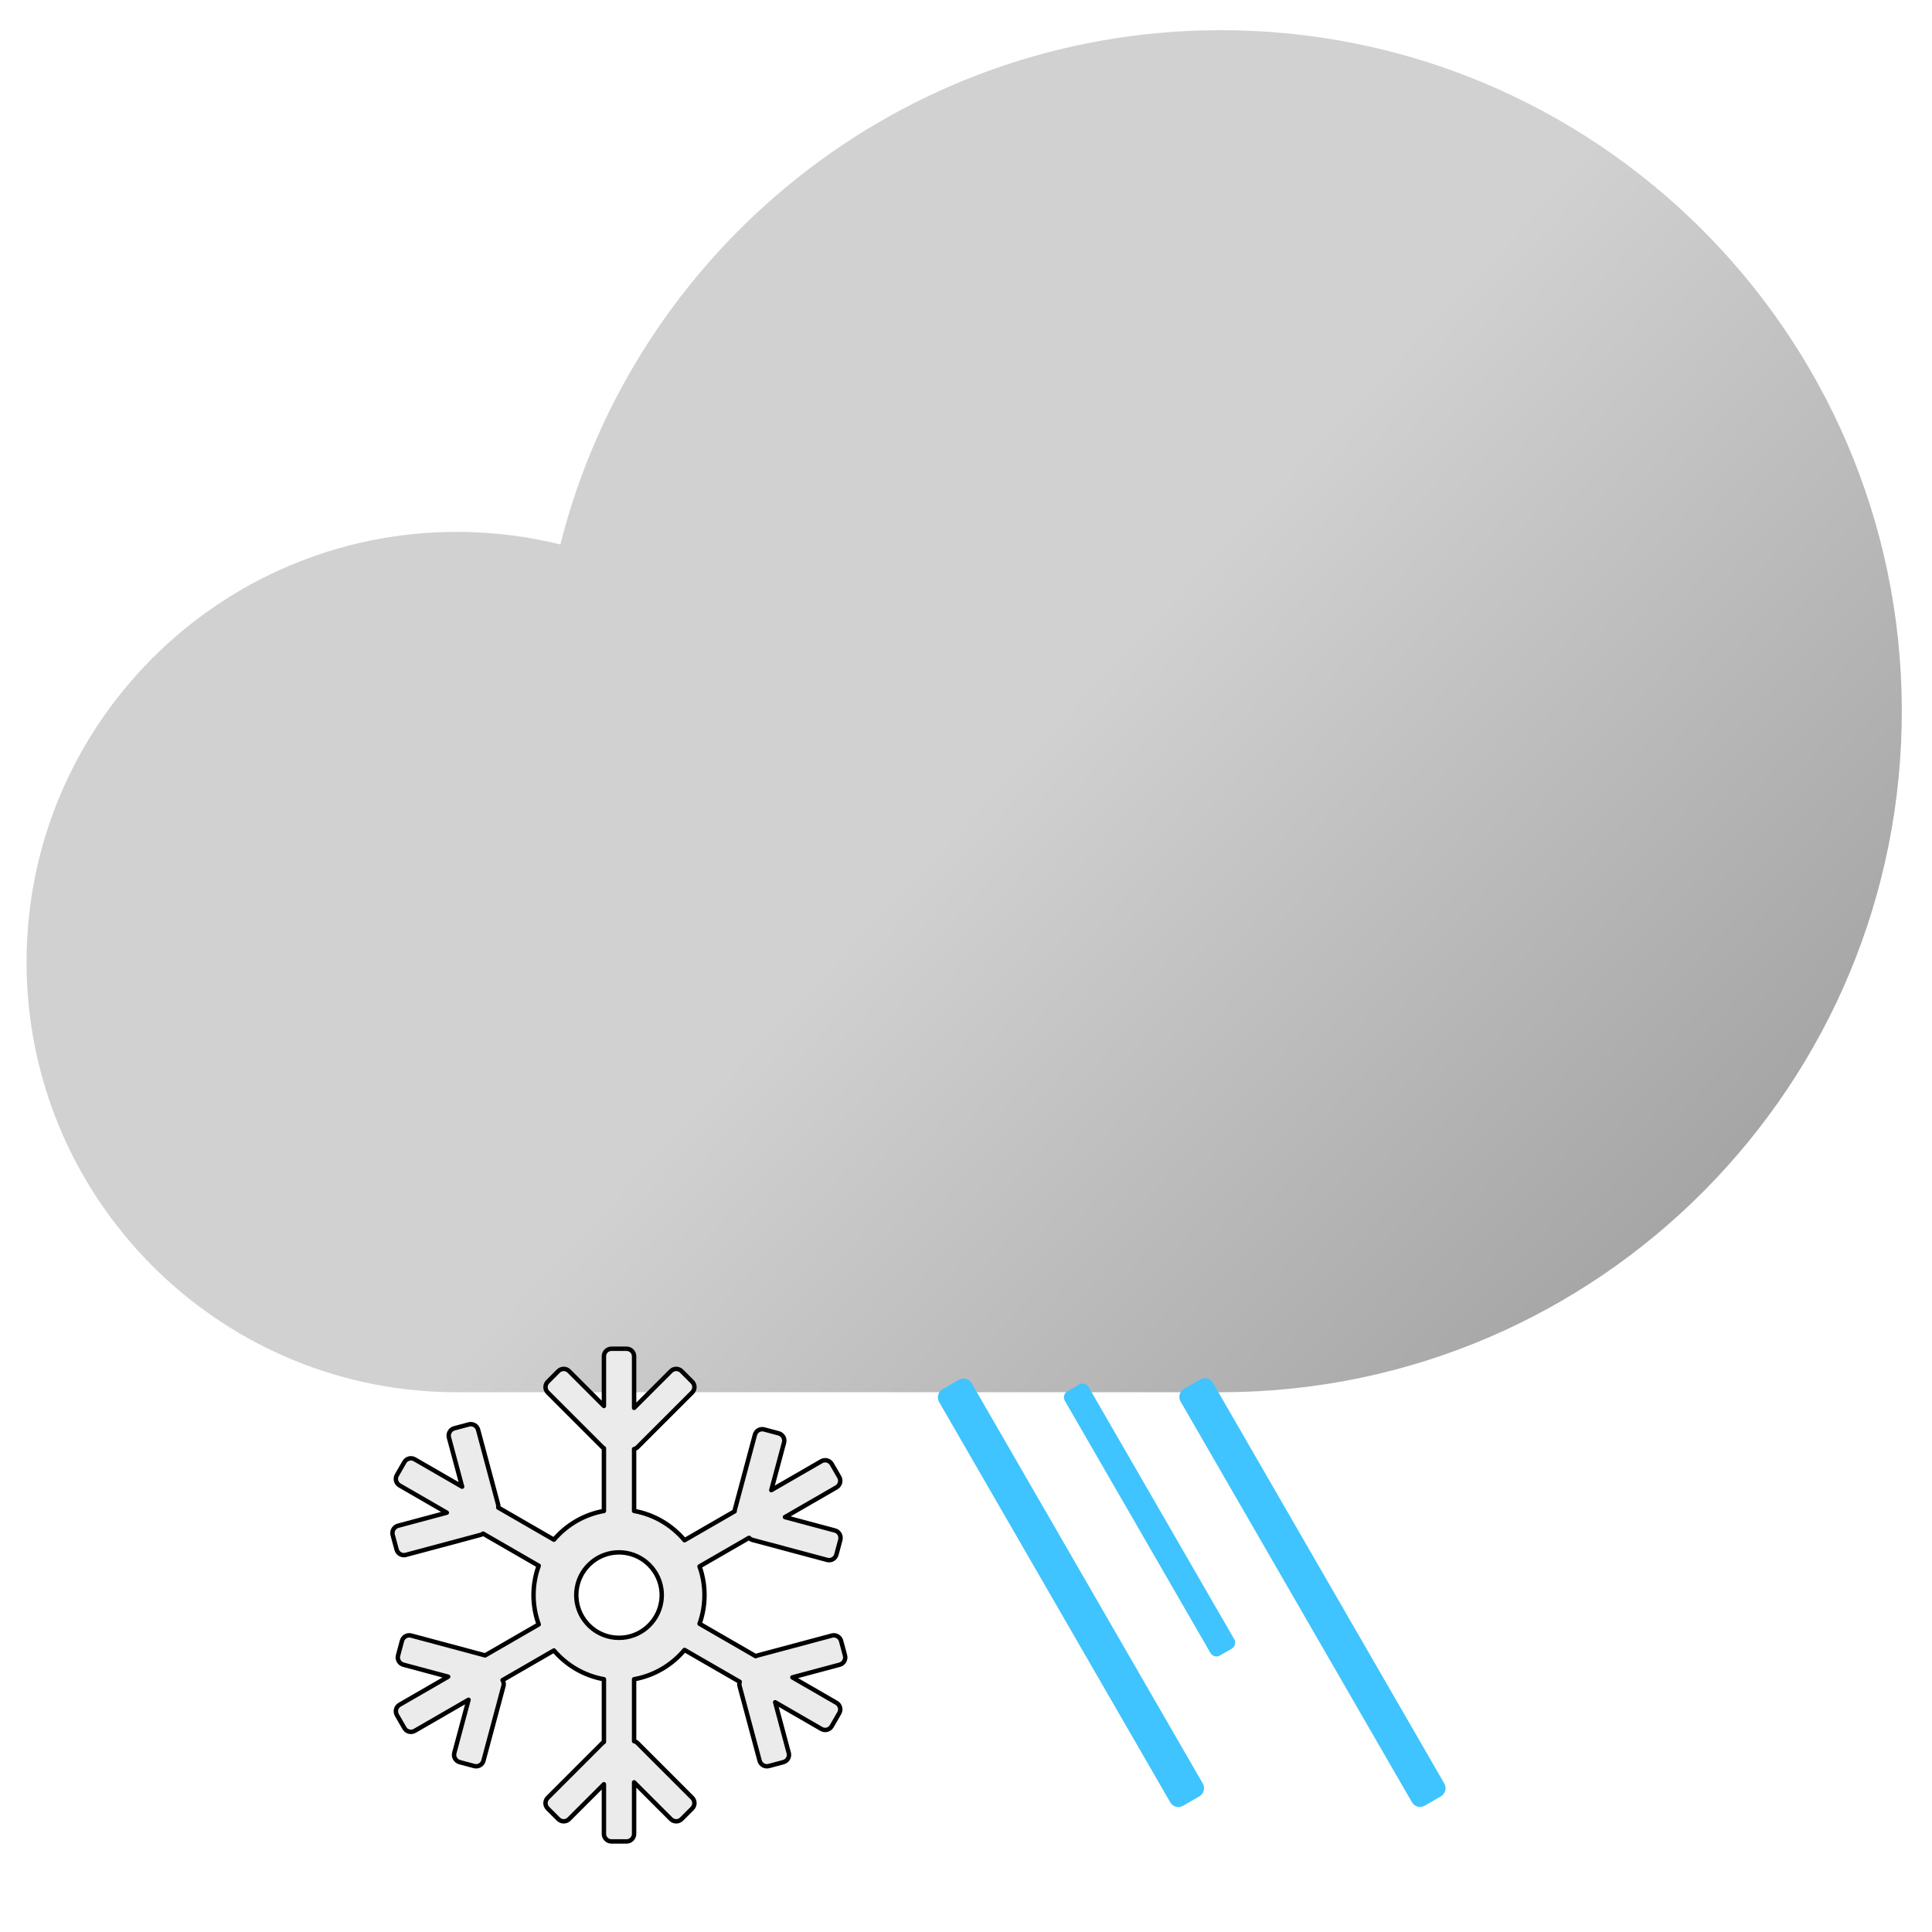
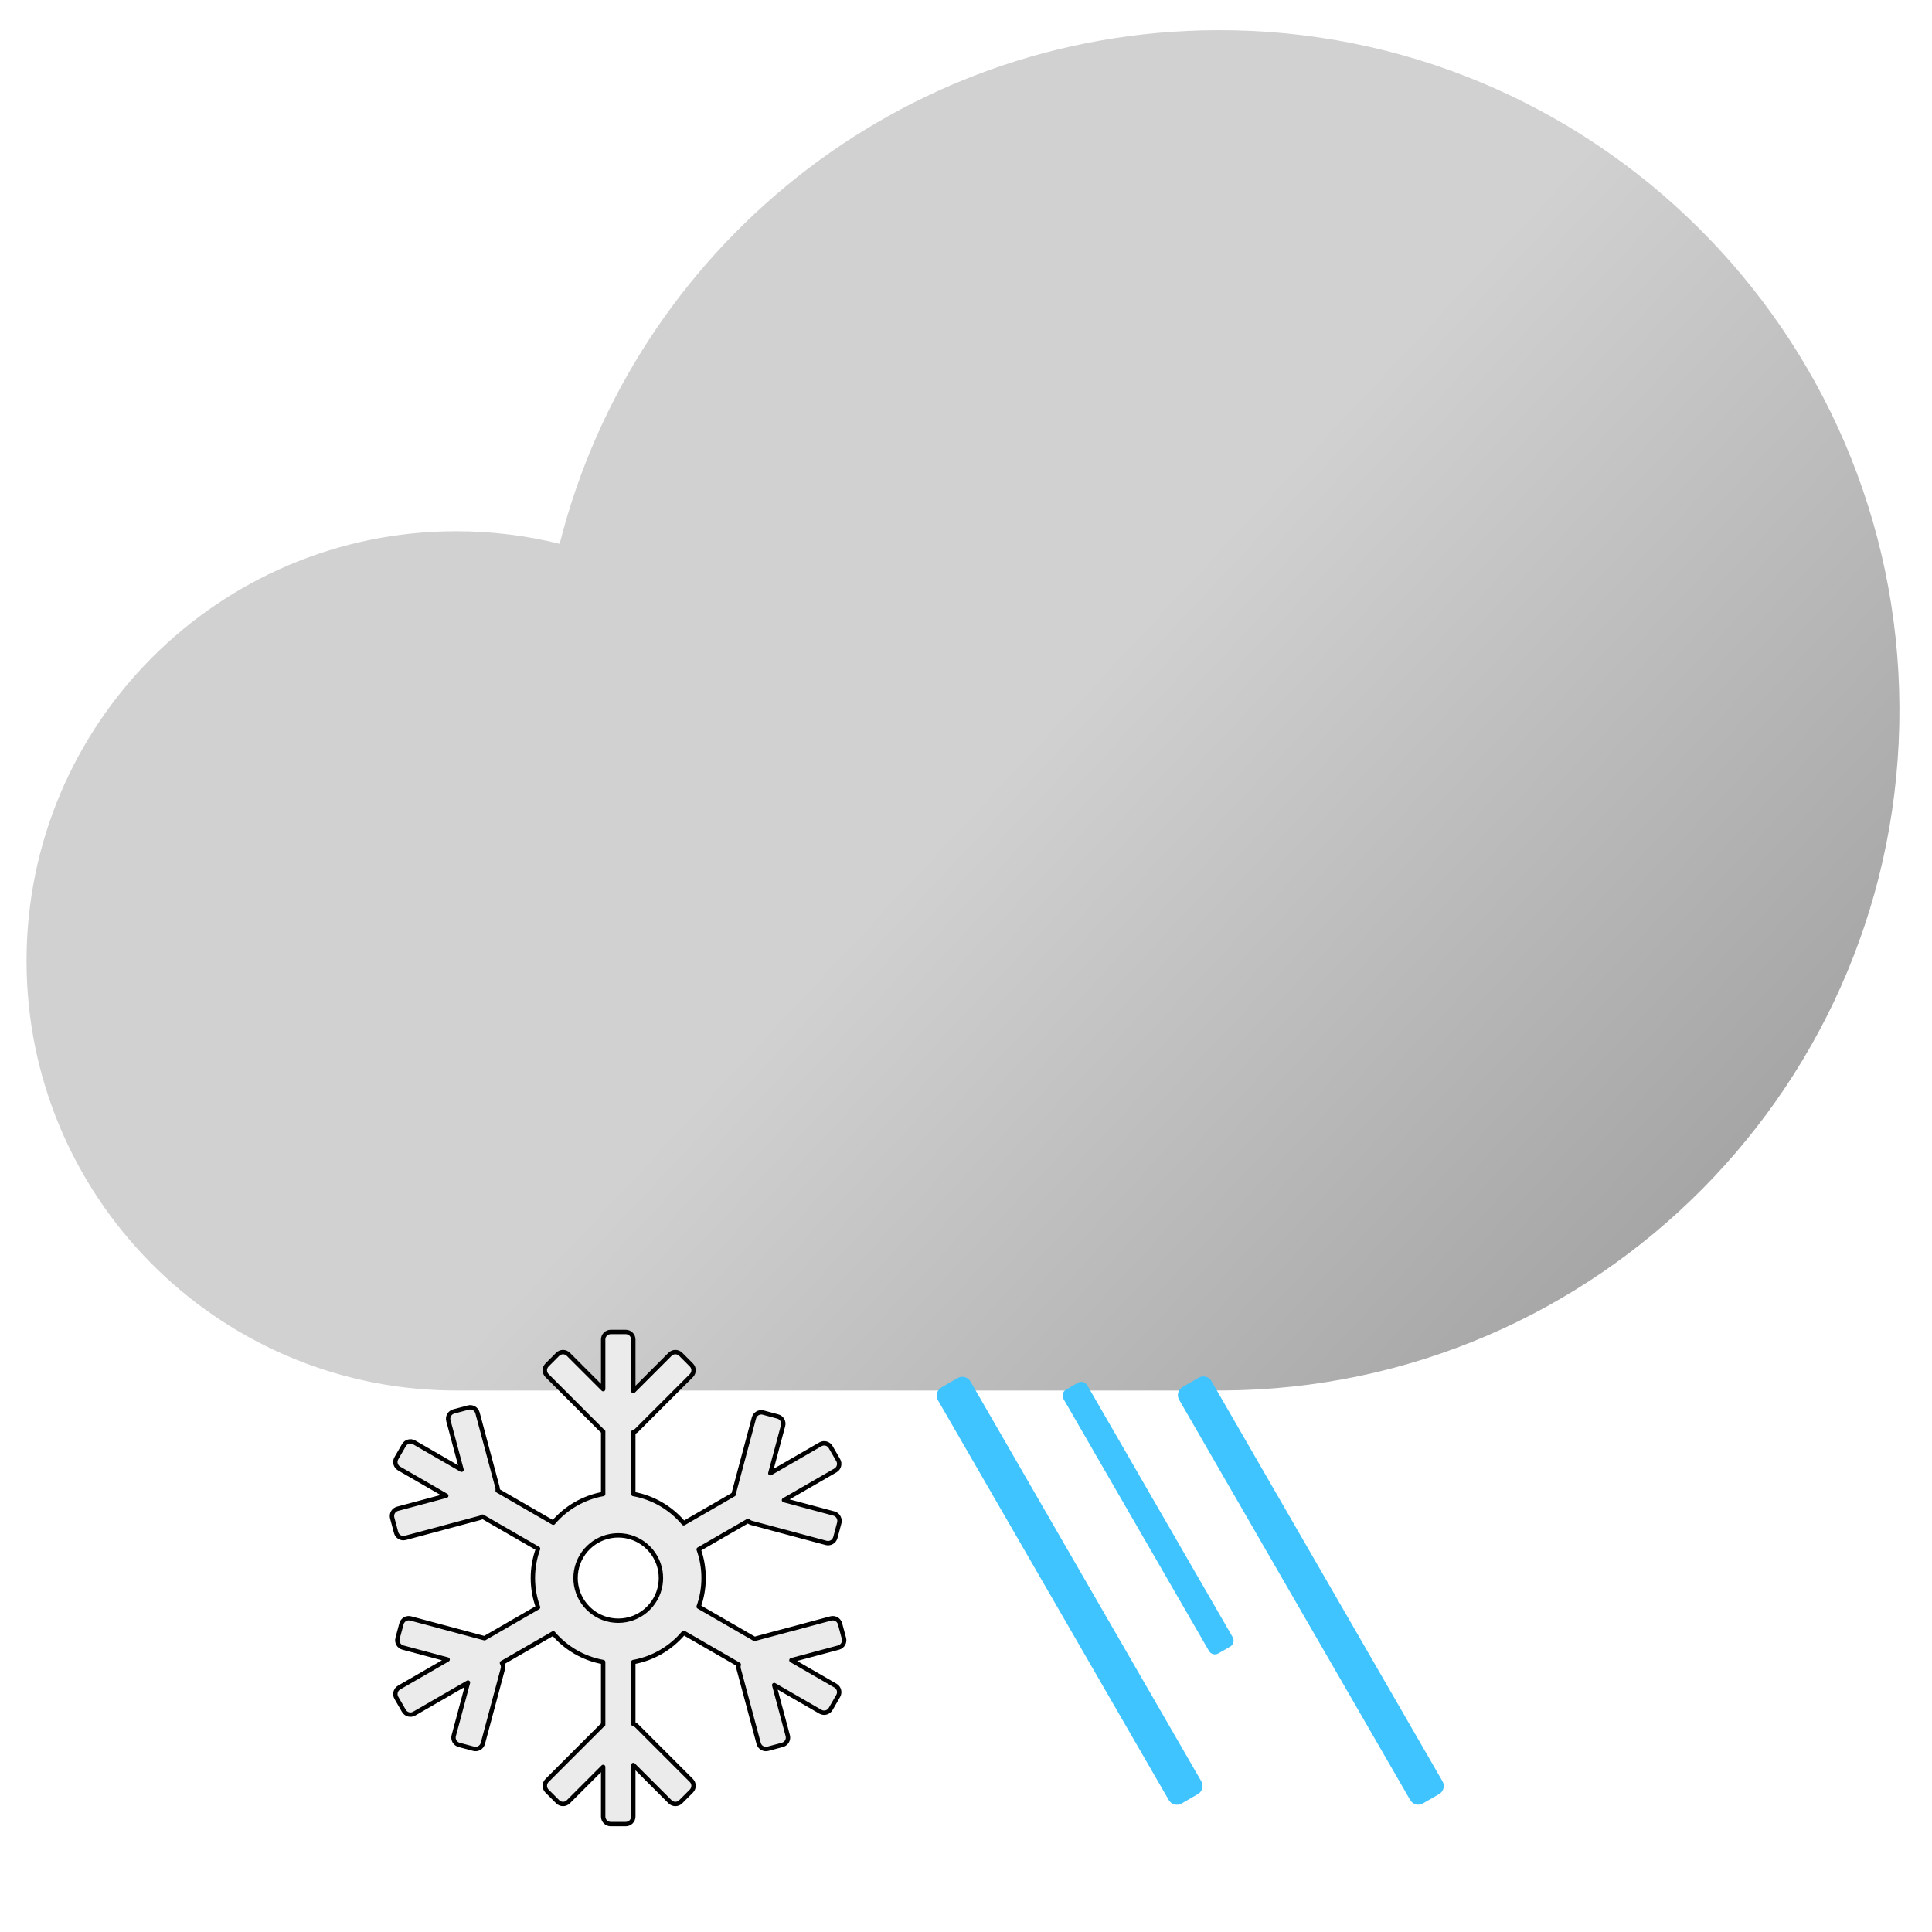
- <svg xmlns="http://www.w3.org/2000/svg" width="100%" height="100%" viewBox="0 0 128 128" version="1.1" xml:space="preserve" style="fill-rule:evenodd;clip-rule:evenodd;stroke-linecap:round;stroke-linejoin:round;stroke-miterlimit:1.5;">
-   <g transform="matrix(1,0,0,1,-0.239341,-28.7607)">
-     <path d="M30,120.996C14.501,120.728 2,108.063 2,92.5C2,76.77 14.77,64 30.5,64C32.866,64 35.166,64.289 37.364,64.834C42.278,45.344 59.893,30.858 80.911,30.761C105.813,30.646 126.124,50.77 126.239,75.672C126.354,100.574 106.23,120.885 81.328,121C80.884,121.002 80.441,120.997 80,120.986L80,121L30.5,121C30.333,121 30.166,120.999 30,120.996Z" style="fill:url(#_Linear1);" />
-   </g>
-   <g transform="matrix(1.57551,-0.909623,0.315759,0.54691,-2.21575,65.0119)">
-     <path d="M28,95.72L28,126.28C28,126.677 27.888,127 27.75,127L27.25,127C27.112,127 27,126.677 27,126.28L27,95.72C27,95.323 27.112,95 27.25,95L27.75,95C27.888,95 28,95.323 28,95.72Z" style="fill:rgb(64,196,255);" />
-   </g>
-   <g transform="matrix(2.15728,-1.2455,0.497945,0.862465,-43.6427,44.0433)">
-     <path d="M28,95.625L28,126.375C28,126.72 27.888,127 27.75,127L27.25,127C27.112,127 27,126.72 27,126.375L27,95.625C27,95.28 27.112,95 27.25,95L27.75,95C27.888,95 28,95.28 28,95.625Z" style="fill:rgb(64,196,255);" />
-   </g>
-   <g transform="matrix(2.14437,-1.23805,0.498348,0.863164,-27.3325,43.7459)">
-     <path d="M28,95.621L28,126.379C28,126.722 27.888,127 27.75,127L27.25,127C27.112,127 27,126.722 27,126.379L27,95.621C27,95.278 27.112,95 27.25,95L27.75,95C27.888,95 28,95.278 28,95.621Z" style="fill:rgb(64,196,255);" />
-   </g>
-   <g transform="matrix(0.666174,0,0,0.666174,-1.95711,66.0414)">
-     <path d="M81.003,51.744L85.977,53.077C86.317,53.168 86.533,53.478 86.533,53.815C86.533,53.883 86.526,53.953 86.508,54.023L86.119,55.472C86.012,55.872 85.601,56.109 85.201,56.002L77.776,54.013C77.639,53.976 77.521,53.903 77.429,53.807L72.509,56.648C72.827,57.54 73,58.5 73,59.5C73,60.5 72.827,61.46 72.509,62.352L78.09,65.574C78.138,65.55 78.189,65.53 78.243,65.515L85.668,63.526C86.067,63.419 86.479,63.656 86.586,64.056L86.974,65.505C87.081,65.905 86.844,66.316 86.444,66.423L81.743,67.683L86.129,70.215C86.488,70.422 86.611,70.882 86.404,71.24L85.654,72.539C85.447,72.898 84.988,73.021 84.629,72.814L80.03,70.158L81.38,75.195C81.487,75.595 81.249,76.007 80.849,76.114L79.4,76.502C79.001,76.609 78.589,76.372 78.482,75.972L76.492,68.547C76.453,68.402 76.46,68.255 76.503,68.122L71.017,64.955C69.762,66.452 68.002,67.511 66,67.868L66,74.028C66.127,74.06 66.246,74.125 66.345,74.224L71.78,79.659C72.073,79.952 72.073,80.427 71.78,80.72L70.72,81.78C70.427,82.073 69.952,82.073 69.659,81.78L66,78.121L66,83.25C66,83.664 65.664,84 65.25,84L63.75,84C63.336,84 63,83.664 63,83.25L63,78.311L59.53,81.78C59.238,82.073 58.762,82.073 58.47,81.78L57.409,80.72C57.116,80.427 57.116,79.952 57.409,79.659L62.844,74.224C62.892,74.176 62.944,74.137 63,74.104L63,67.868C61.022,67.515 59.28,66.477 58.028,65.008L52.92,67.958C53.026,68.128 53.063,68.339 53.008,68.547L51.018,75.972C50.911,76.372 50.499,76.609 50.1,76.502L48.651,76.114C48.251,76.007 48.013,75.595 48.12,75.195L49.536,69.911L44.181,73.003C43.823,73.21 43.364,73.087 43.157,72.729L42.407,71.429C42.2,71.071 42.323,70.612 42.681,70.405L47.51,67.617L43.056,66.423C42.656,66.316 42.419,65.905 42.526,65.505L42.914,64.056C43.021,63.656 43.433,63.419 43.832,63.526L51.185,65.496L56.515,62.418C56.182,61.508 56,60.525 56,59.5C56,58.475 56.182,57.492 56.515,56.582L50.981,53.387C50.907,53.444 50.82,53.487 50.724,53.513L43.299,55.502C42.899,55.609 42.488,55.372 42.381,54.972L41.992,53.523C41.885,53.123 42.123,52.711 42.523,52.604L47.374,51.304L42.681,48.595C42.323,48.388 42.2,47.929 42.407,47.571L43.157,46.271C43.364,45.913 43.823,45.79 44.181,45.997L48.897,48.719L47.587,43.832C47.48,43.433 47.718,43.021 48.117,42.914L49.566,42.526C49.966,42.419 50.378,42.656 50.485,43.056L52.474,50.481C52.503,50.586 52.507,50.693 52.49,50.794L58.028,53.992C59.28,52.523 61.022,51.485 63,51.132L63,44.9C62.944,44.868 62.892,44.828 62.844,44.78L57.409,39.345C57.116,39.053 57.116,38.577 57.409,38.285L58.47,37.224C58.762,36.931 59.238,36.931 59.53,37.224L63,40.694L63,35.75C63,35.336 63.336,35 63.75,35L65.25,35C65.664,35 66,35.336 66,35.75L66,40.883L69.659,37.224C69.952,36.931 70.427,36.931 70.72,37.224L71.78,38.285C72.073,38.577 72.073,39.053 71.78,39.345L66.345,44.78C66.246,44.879 66.127,44.945 66,44.977L66,51.132C68.002,51.489 69.762,52.548 71.017,54.045L76,51.168C76.001,51.106 76.009,51.043 76.026,50.981L78.015,43.556C78.122,43.156 78.534,42.919 78.934,43.026L80.383,43.414C80.782,43.521 81.02,43.933 80.913,44.332L79.645,49.064L84.629,46.186C84.988,45.979 85.447,46.102 85.654,46.461L86.404,47.76C86.611,48.118 86.488,48.578 86.129,48.785L81.003,51.744ZM61.836,56.19C61.048,56.825 60.491,57.735 60.312,58.774C60.271,59.01 60.25,59.253 60.25,59.5C60.25,59.747 60.271,59.99 60.312,60.226C60.491,61.265 61.048,62.175 61.836,62.81C62.183,63.09 62.575,63.317 63,63.477C63.467,63.654 63.972,63.75 64.5,63.75C65.028,63.75 65.533,63.654 66,63.477C66.448,63.308 66.86,63.065 67.222,62.763C67.997,62.116 68.539,61.197 68.7,60.153C68.733,59.94 68.75,59.722 68.75,59.5C68.75,59.278 68.733,59.06 68.7,58.847C68.539,57.803 67.997,56.884 67.222,56.237C66.86,55.935 66.448,55.692 66,55.523C65.533,55.346 65.028,55.25 64.5,55.25C63.972,55.25 63.467,55.346 63,55.523C62.575,55.683 62.183,55.91 61.836,56.19Z" style="fill:rgb(235,235,235);stroke:black;stroke-width:0.44px;" />
-   </g>
+ <svg xmlns="http://www.w3.org/2000/svg" width="100%" height="100%" viewBox="0 0 534 534" version="1.1" xml:space="preserve" style="fill-rule:evenodd;clip-rule:evenodd;stroke-linecap:round;stroke-linejoin:round;stroke-miterlimit:1.5;">
+   <path d="M124.003,384.313c-64.581,-1.114 -116.667,-53.888 -116.667,-118.732c0,-65.54 53.21,-118.75 118.75,-118.75c9.859,-0 19.44,1.204 28.602,3.473c20.472,-81.209 93.867,-141.564 181.446,-141.969c103.758,-0.478 188.385,83.371 188.864,187.129c0.479,103.759 -83.371,188.386 -187.129,188.865c-1.851,0.008 -3.695,-0.01 -5.533,-0.055l0,0.057l-206.25,-0c-0.696,-0 -1.39,-0.006 -2.083,-0.018Z" style="fill:url(#_Linear1);" />
+   <path d="M300.513,382.886l40.206,69.64c0.523,0.905 0.212,2.065 -0.693,2.588l-3.283,1.895c-0.906,0.523 -2.066,0.212 -2.588,-0.693l-40.207,-69.639c-0.523,-0.906 -0.212,-2.066 0.694,-2.589l3.282,-1.895c0.906,-0.523 2.066,-0.212 2.589,0.693Z" style="fill:#40c4ff;" />
+   <path d="M268.238,381.845l63.798,110.501c0.716,1.24 0.29,2.828 -0.95,3.544l-4.494,2.595c-1.24,0.716 -2.829,0.29 -3.545,-0.95l-63.798,-110.501c-0.716,-1.24 -0.29,-2.828 0.95,-3.544l4.495,-2.595c1.24,-0.716 2.828,-0.291 3.544,0.95Z" style="fill:#40c4ff;" />
+   <path d="M334.843,381.738l63.867,110.621c0.712,1.233 0.289,2.812 -0.944,3.523l-4.467,2.58c-1.233,0.711 -2.812,0.288 -3.524,-0.944l-63.867,-110.621c-0.711,-1.233 -0.288,-2.812 0.944,-3.524l4.468,-2.579c1.233,-0.712 2.811,-0.289 3.523,0.944Z" style="fill:#40c4ff;" />
+   <path d="M216.689,414.632l13.806,3.7c0.942,0.252 1.543,1.114 1.543,2.049c-0,0.19 -0.02,0.384 -0.071,0.577l-1.078,4.022c-0.297,1.11 -1.44,1.77 -2.55,1.472l-20.608,-5.522c-0.381,-0.102 -0.709,-0.304 -0.964,-0.57l-13.657,7.885c0.883,2.475 1.363,5.14 1.363,7.916c0,2.777 -0.48,5.442 -1.363,7.916l15.493,8.945c0.132,-0.069 0.274,-0.124 0.423,-0.164l20.609,-5.522c1.11,-0.298 2.252,0.362 2.549,1.472l1.078,4.021c0.297,1.11 -0.362,2.253 -1.472,2.55l-13.049,3.497l12.175,7.029c0.995,0.574 1.336,1.848 0.762,2.843l-2.082,3.606c-0.574,0.995 -1.849,1.337 -2.844,0.762l-12.766,-7.37l3.747,13.981c0.297,1.11 -0.363,2.253 -1.473,2.55l-4.021,1.078c-1.11,0.297 -2.253,-0.363 -2.55,-1.473l-5.522,-20.608c-0.108,-0.403 -0.09,-0.81 0.031,-1.18l-15.229,-8.792c-3.482,4.155 -8.369,7.095 -13.926,8.086l0,17.098c0.352,0.089 0.684,0.271 0.959,0.545l15.086,15.087c0.813,0.812 0.813,2.131 0,2.944l-2.944,2.944c-0.812,0.812 -2.132,0.812 -2.944,-0l-10.157,-10.157l0,14.236c0,1.149 -0.933,2.082 -2.082,2.082l-4.163,-0c-1.149,-0 -2.082,-0.933 -2.082,-2.082l-0,-13.71l-9.631,9.631c-0.812,0.812 -2.132,0.812 -2.944,-0l-2.944,-2.944c-0.813,-0.813 -0.813,-2.132 -0,-2.944l15.086,-15.087c0.133,-0.132 0.278,-0.243 0.433,-0.332l-0,-17.311c-5.491,-0.979 -10.326,-3.86 -13.8,-7.937l-14.179,8.187c0.293,0.471 0.398,1.058 0.243,1.636l-5.522,20.608c-0.298,1.11 -1.44,1.77 -2.55,1.473l-4.022,-1.078c-1.109,-0.297 -1.769,-1.44 -1.472,-2.55l3.93,-14.666l-14.863,8.581c-0.995,0.575 -2.27,0.233 -2.844,-0.762l-2.082,-3.606c-0.574,-0.995 -0.233,-2.269 0.762,-2.843l13.404,-7.739l-12.364,-3.313c-1.11,-0.297 -1.769,-1.44 -1.472,-2.55l1.078,-4.021c0.297,-1.11 1.439,-1.77 2.549,-1.472l20.408,5.468l14.795,-8.543c-0.924,-2.526 -1.429,-5.254 -1.429,-8.1c-0,-2.845 0.505,-5.573 1.429,-8.1l-15.359,-8.867c-0.208,0.157 -0.449,0.277 -0.716,0.348l-20.608,5.522c-1.11,0.298 -2.252,-0.362 -2.55,-1.472l-1.077,-4.021c-0.298,-1.11 0.362,-2.253 1.472,-2.55l13.466,-3.608l-13.026,-7.521c-0.995,-0.574 -1.336,-1.848 -0.762,-2.844l2.082,-3.605c0.574,-0.995 1.849,-1.337 2.844,-0.762l13.088,7.556l-3.635,-13.564c-0.297,-1.11 0.362,-2.253 1.472,-2.55l4.022,-1.078c1.11,-0.297 2.252,0.363 2.55,1.473l5.522,20.608c0.078,0.293 0.09,0.589 0.044,0.87l15.372,8.875c3.474,-4.076 8.309,-6.957 13.8,-7.936l-0,-17.299c-0.155,-0.089 -0.3,-0.2 -0.433,-0.332l-15.086,-15.086c-0.813,-0.813 -0.813,-2.132 -0,-2.944l2.944,-2.944c0.812,-0.813 2.132,-0.813 2.944,-0l9.631,9.63l-0,-13.722c-0,-1.149 0.933,-2.082 2.082,-2.082l4.163,0c1.149,0 2.082,0.933 2.082,2.082l0,14.248l10.157,-10.156c0.812,-0.813 2.132,-0.813 2.944,-0l2.944,2.944c0.813,0.812 0.813,2.131 0,2.944l-15.086,15.086c-0.275,0.275 -0.607,0.457 -0.959,0.546l0,17.085c5.557,0.991 10.444,3.931 13.926,8.086l13.831,-7.986c0.002,-0.172 0.025,-0.347 0.072,-0.521l5.522,-20.609c0.297,-1.109 1.44,-1.769 2.549,-1.472l4.022,1.078c1.11,0.297 1.769,1.44 1.472,2.55l-3.519,13.133l13.834,-7.987c0.995,-0.575 2.27,-0.233 2.844,0.762l2.082,3.605c0.574,0.996 0.233,2.27 -0.762,2.844l-14.227,8.214Zm-53.205,12.341c-2.187,1.763 -3.732,4.29 -4.23,7.173c-0.112,0.655 -0.171,1.328 -0.171,2.015c-0,0.687 0.059,1.361 0.171,2.016c0.498,2.883 2.043,5.41 4.23,7.173c0.964,0.777 2.053,1.406 3.232,1.851c1.295,0.49 2.698,0.757 4.164,0.757c1.465,0 2.868,-0.267 4.163,-0.757c1.244,-0.47 2.388,-1.144 3.391,-1.981c2.153,-1.799 3.656,-4.349 4.104,-7.247c0.091,-0.59 0.138,-1.195 0.138,-1.812c0,-0.616 -0.047,-1.221 -0.138,-1.812c-0.448,-2.897 -1.951,-5.448 -4.104,-7.246c-1.003,-0.837 -2.147,-1.512 -3.391,-1.981c-1.295,-0.49 -2.698,-0.757 -4.163,-0.757c-1.466,-0 -2.869,0.267 -4.164,0.757c-1.179,0.445 -2.268,1.074 -3.232,1.851Z" style="fill:#ebebeb;stroke:#000;stroke-width:1.21px;" />
  <defs>
-     <linearGradient id="_Linear1" x1="0" y1="0" x2="1" y2="0" gradientUnits="userSpaceOnUse" gradientTransform="matrix(59,55,-55,59,74,72)">
-       <stop offset="0" style="stop-color:rgb(209,209,209);stop-opacity:1" />
-       <stop offset="1" style="stop-color:rgb(142,142,142);stop-opacity:1" />
+     <linearGradient id="_Linear1" x1="0" y1="0" x2="1" y2="0" gradientUnits="userSpaceOnUse" gradientTransform="matrix(245.833,229.167,-229.167,245.833,307.336,180.164)">
+       <stop offset="0" style="stop-color:#d1d1d1;stop-opacity:1" />
+       <stop offset="1" style="stop-color:#8e8e8e;stop-opacity:1" />
    </linearGradient>
  </defs>
</svg>
